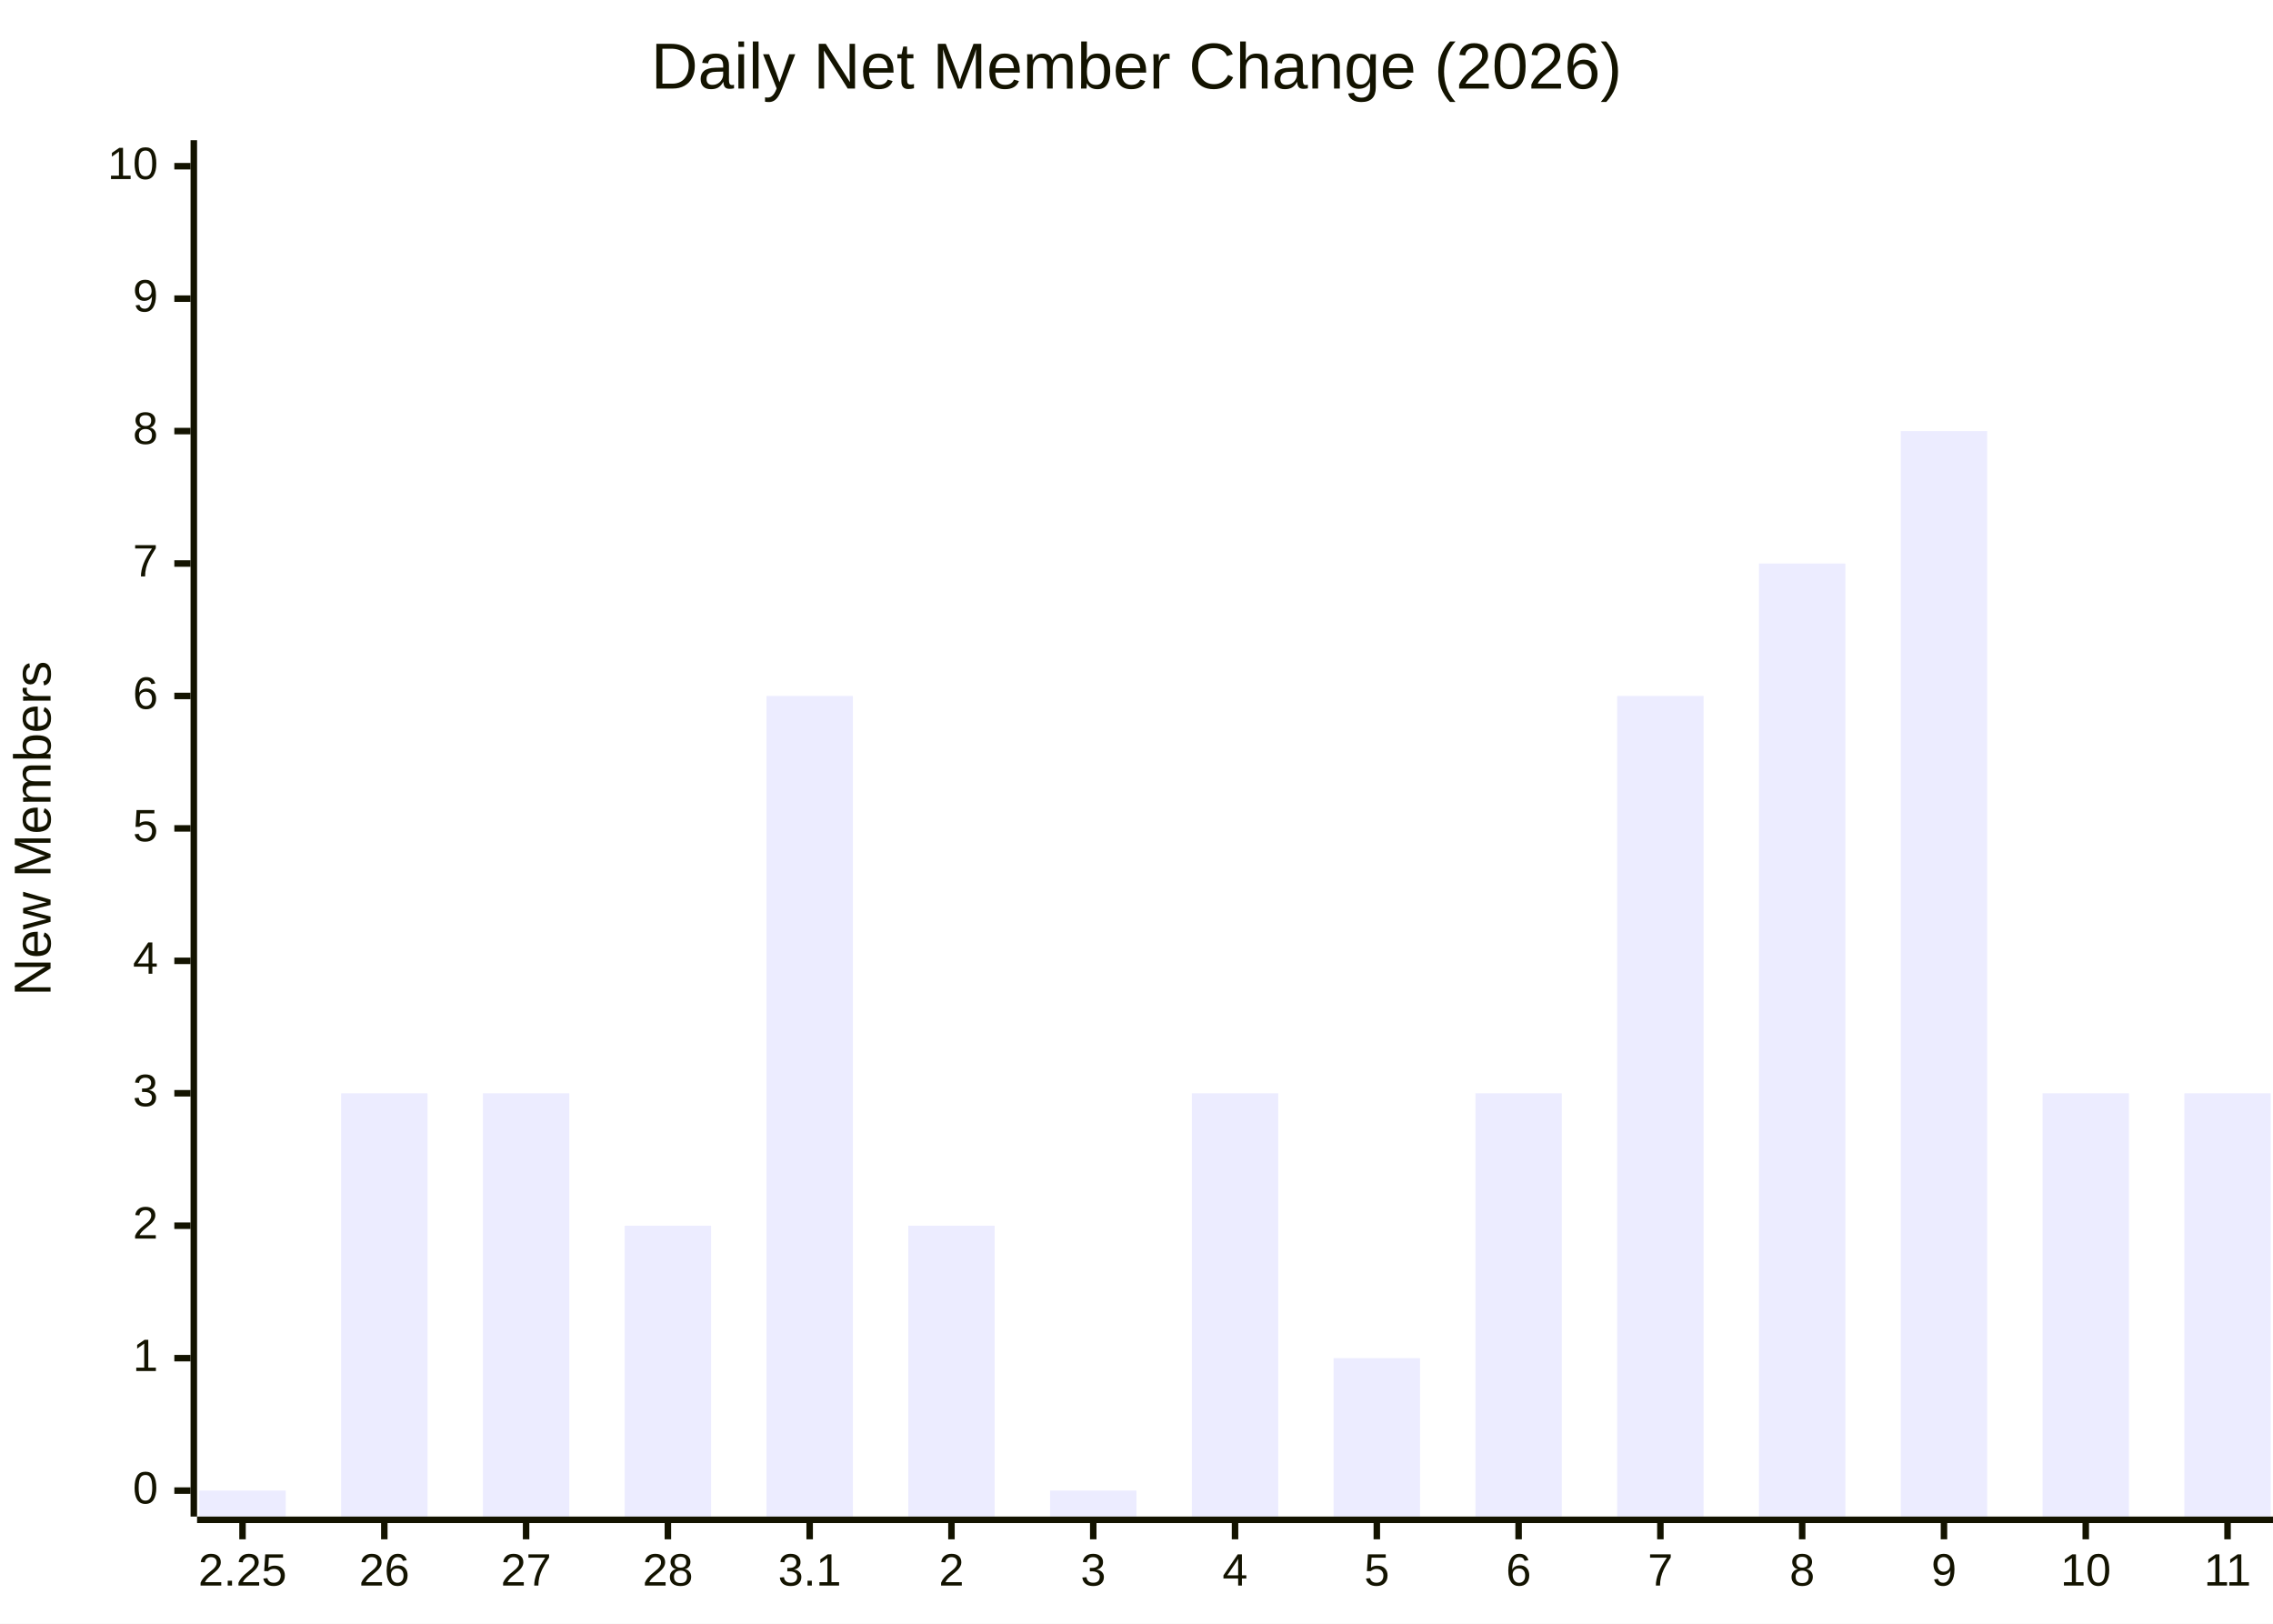
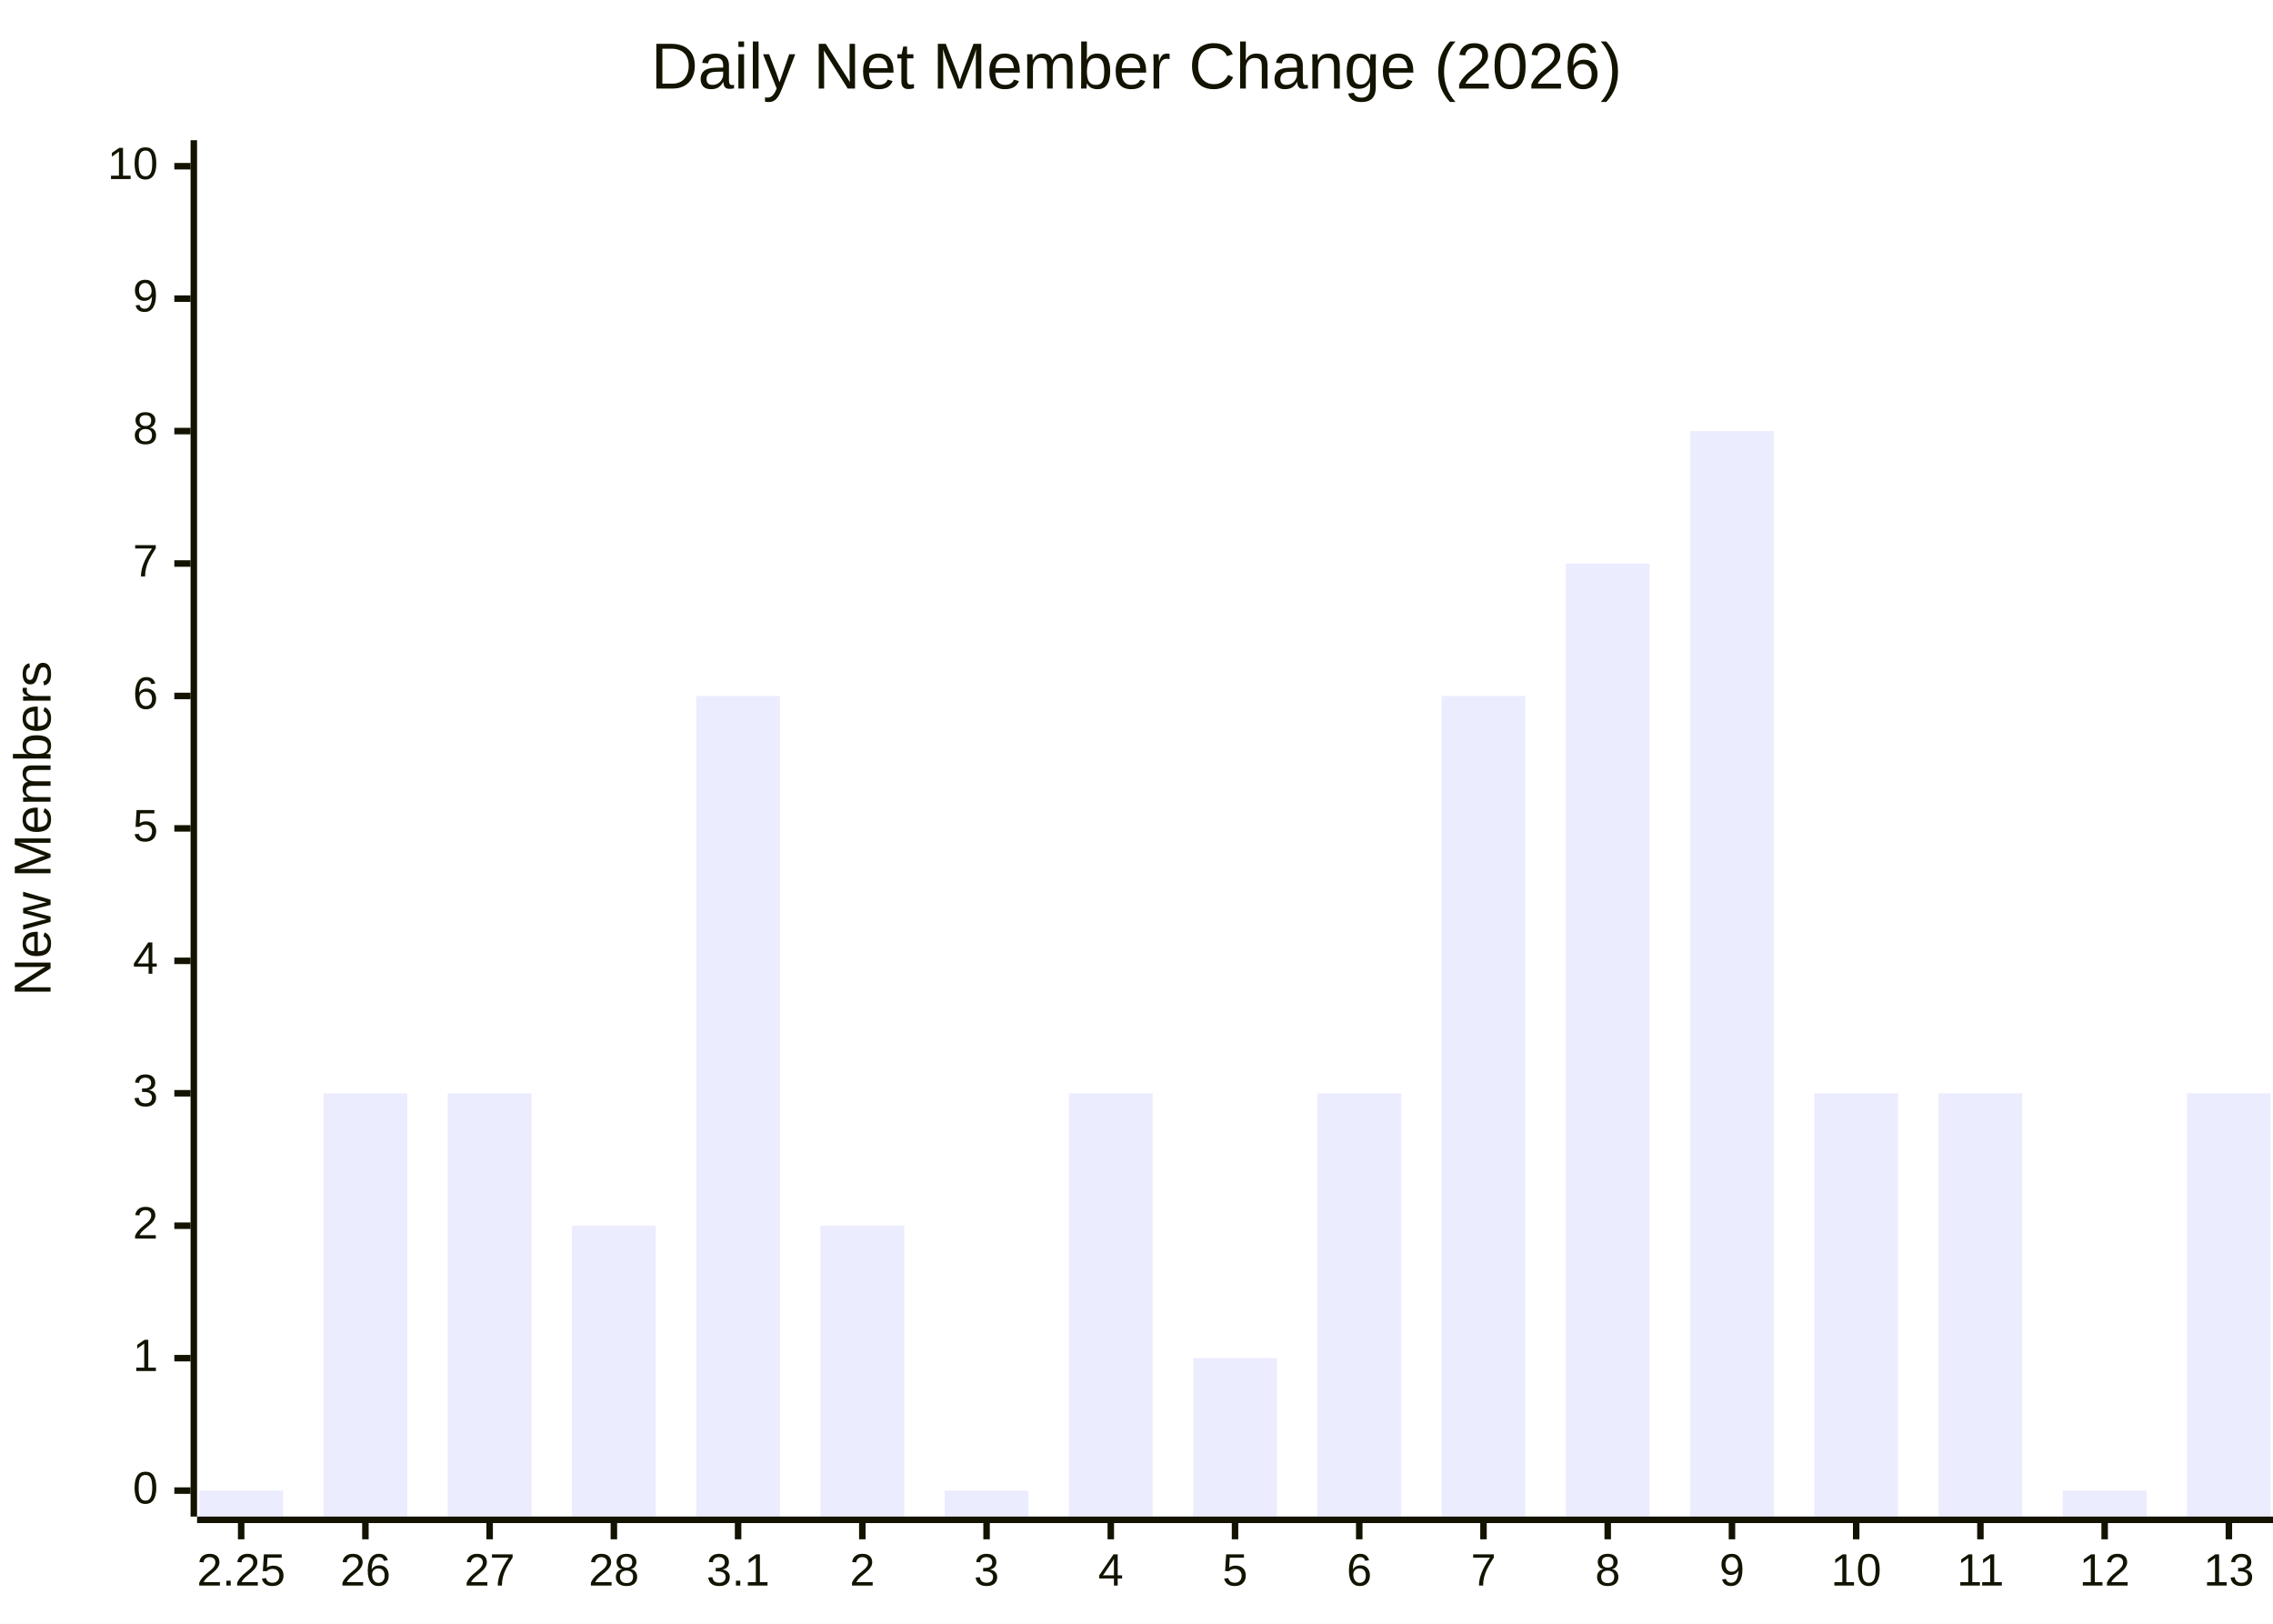
<svg xmlns="http://www.w3.org/2000/svg" id="my-svg" width="100%" style="max-width: 700px; background-color: white;" viewBox="0 0 700 500" role="graphics-document document" aria-roledescription="xychart">
  <style>#my-svg{font-family:"trebuchet ms",verdana,arial,sans-serif;font-size:16px;fill:#333;}@keyframes edge-animation-frame{from{stroke-dashoffset:0;}}@keyframes dash{to{stroke-dashoffset:0;}}#my-svg .edge-animation-slow{stroke-dasharray:9,5!important;stroke-dashoffset:900;animation:dash 50s linear infinite;stroke-linecap:round;}#my-svg .edge-animation-fast{stroke-dasharray:9,5!important;stroke-dashoffset:900;animation:dash 20s linear infinite;stroke-linecap:round;}#my-svg .error-icon{fill:#552222;}#my-svg .error-text{fill:#552222;stroke:#552222;}#my-svg .edge-thickness-normal{stroke-width:1px;}#my-svg .edge-thickness-thick{stroke-width:3.5px;}#my-svg .edge-pattern-solid{stroke-dasharray:0;}#my-svg .edge-thickness-invisible{stroke-width:0;fill:none;}#my-svg .edge-pattern-dashed{stroke-dasharray:3;}#my-svg .edge-pattern-dotted{stroke-dasharray:2;}#my-svg .marker{fill:#333333;stroke:#333333;}#my-svg .marker.cross{stroke:#333333;}#my-svg svg{font-family:"trebuchet ms",verdana,arial,sans-serif;font-size:16px;}#my-svg p{margin:0;}#my-svg :root{--mermaid-font-family:"trebuchet ms",verdana,arial,sans-serif;}</style>
  <g />
  <g class="main">
    <rect width="700" height="500" class="background" fill="white" />
    <g class="chart-title">
      <text x="0" y="0" fill="#131300" font-size="20" dominant-baseline="middle" text-anchor="middle" transform="translate(350, 21.58984) rotate(0)">Daily Net Member Change (2026)</text>
    </g>
    <g class="plot">
      <g class="bar-plot-0">
-         <rect x="61.388" y="459" width="26.6" height="8" fill="#ECECFF" stroke="#ECECFF" stroke-width="0" />
-         <rect x="105.053" y="336.654" width="26.6" height="130.346" fill="#ECECFF" stroke="#ECECFF" stroke-width="0" />
-         <rect x="148.718" y="336.654" width="26.6" height="130.346" fill="#ECECFF" stroke="#ECECFF" stroke-width="0" />
-         <rect x="192.383" y="377.436" width="26.6" height="89.564" fill="#ECECFF" stroke="#ECECFF" stroke-width="0" />
-         <rect x="236.048" y="214.308" width="26.6" height="252.692" fill="#ECECFF" stroke="#ECECFF" stroke-width="0" />
-         <rect x="279.713" y="377.436" width="26.6" height="89.564" fill="#ECECFF" stroke="#ECECFF" stroke-width="0" />
-         <rect x="323.379" y="459" width="26.6" height="8" fill="#ECECFF" stroke="#ECECFF" stroke-width="0" />
-         <rect x="367.044" y="336.654" width="26.6" height="130.346" fill="#ECECFF" stroke="#ECECFF" stroke-width="0" />
-         <rect x="410.709" y="418.218" width="26.6" height="48.782" fill="#ECECFF" stroke="#ECECFF" stroke-width="0" />
-         <rect x="454.374" y="336.654" width="26.6" height="130.346" fill="#ECECFF" stroke="#ECECFF" stroke-width="0" />
-         <rect x="498.039" y="214.308" width="26.6" height="252.692" fill="#ECECFF" stroke="#ECECFF" stroke-width="0" />
-         <rect x="541.704" y="173.526" width="26.6" height="293.474" fill="#ECECFF" stroke="#ECECFF" stroke-width="0" />
-         <rect x="585.37" y="132.744" width="26.6" height="334.256" fill="#ECECFF" stroke="#ECECFF" stroke-width="0" />
-         <rect x="629.035" y="336.654" width="26.6" height="130.346" fill="#ECECFF" stroke="#ECECFF" stroke-width="0" />
-         <rect x="672.7" y="336.654" width="26.6" height="130.346" fill="#ECECFF" stroke="#ECECFF" stroke-width="0" />
+         <rect x="61.367" y="459" width="25.813" height="8" fill="#ECECFF" stroke="#ECECFF" stroke-width="0" />
+         <rect x="99.626" y="336.654" width="25.813" height="130.346" fill="#ECECFF" stroke="#ECECFF" stroke-width="0" />
+         <rect x="137.884" y="336.654" width="25.813" height="130.346" fill="#ECECFF" stroke="#ECECFF" stroke-width="0" />
+         <rect x="176.143" y="377.436" width="25.813" height="89.564" fill="#ECECFF" stroke="#ECECFF" stroke-width="0" />
+         <rect x="214.402" y="214.308" width="25.813" height="252.692" fill="#ECECFF" stroke="#ECECFF" stroke-width="0" />
+         <rect x="252.661" y="377.436" width="25.813" height="89.564" fill="#ECECFF" stroke="#ECECFF" stroke-width="0" />
+         <rect x="290.92" y="459" width="25.813" height="8" fill="#ECECFF" stroke="#ECECFF" stroke-width="0" />
+         <rect x="329.178" y="336.654" width="25.813" height="130.346" fill="#ECECFF" stroke="#ECECFF" stroke-width="0" />
+         <rect x="367.437" y="418.218" width="25.813" height="48.782" fill="#ECECFF" stroke="#ECECFF" stroke-width="0" />
+         <rect x="405.696" y="336.654" width="25.813" height="130.346" fill="#ECECFF" stroke="#ECECFF" stroke-width="0" />
+         <rect x="443.955" y="214.308" width="25.813" height="252.692" fill="#ECECFF" stroke="#ECECFF" stroke-width="0" />
+         <rect x="482.213" y="173.526" width="25.813" height="293.474" fill="#ECECFF" stroke="#ECECFF" stroke-width="0" />
+         <rect x="520.472" y="132.744" width="25.813" height="334.256" fill="#ECECFF" stroke="#ECECFF" stroke-width="0" />
+         <rect x="558.731" y="336.654" width="25.813" height="130.346" fill="#ECECFF" stroke="#ECECFF" stroke-width="0" />
+         <rect x="596.99" y="336.654" width="25.813" height="130.346" fill="#ECECFF" stroke="#ECECFF" stroke-width="0" />
+         <rect x="635.249" y="459" width="25.813" height="8" fill="#ECECFF" stroke="#ECECFF" stroke-width="0" />
+         <rect x="673.507" y="336.654" width="25.813" height="130.346" fill="#ECECFF" stroke="#ECECFF" stroke-width="0" />
      </g>
    </g>
    <g class="bottom-axis">
      <g class="axis-line">
        <path d="M 60.688,468 L 700,468" fill="none" stroke="#131300" stroke-width="2" />
      </g>
      <g class="label">
-         <text x="0" y="0" fill="#131300" font-size="14" dominant-baseline="text-before-edge" text-anchor="middle" transform="translate(74.6875, 479) rotate(0)">2.25</text>
-         <text x="0" y="0" fill="#131300" font-size="14" dominant-baseline="text-before-edge" text-anchor="middle" transform="translate(118.3527, 479) rotate(0)">26</text>
-         <text x="0" y="0" fill="#131300" font-size="14" dominant-baseline="text-before-edge" text-anchor="middle" transform="translate(162.0179, 479) rotate(0)">27</text>
-         <text x="0" y="0" fill="#131300" font-size="14" dominant-baseline="text-before-edge" text-anchor="middle" transform="translate(205.683, 479) rotate(0)">28</text>
-         <text x="0" y="0" fill="#131300" font-size="14" dominant-baseline="text-before-edge" text-anchor="middle" transform="translate(249.3482, 479) rotate(0)">3.1</text>
-         <text x="0" y="0" fill="#131300" font-size="14" dominant-baseline="text-before-edge" text-anchor="middle" transform="translate(293.0134, 479) rotate(0)">2</text>
-         <text x="0" y="0" fill="#131300" font-size="14" dominant-baseline="text-before-edge" text-anchor="middle" transform="translate(336.6786, 479) rotate(0)">3</text>
-         <text x="0" y="0" fill="#131300" font-size="14" dominant-baseline="text-before-edge" text-anchor="middle" transform="translate(380.3438, 479) rotate(0)">4</text>
-         <text x="0" y="0" fill="#131300" font-size="14" dominant-baseline="text-before-edge" text-anchor="middle" transform="translate(424.0089, 479) rotate(0)">5</text>
-         <text x="0" y="0" fill="#131300" font-size="14" dominant-baseline="text-before-edge" text-anchor="middle" transform="translate(467.6741, 479) rotate(0)">6</text>
-         <text x="0" y="0" fill="#131300" font-size="14" dominant-baseline="text-before-edge" text-anchor="middle" transform="translate(511.3393, 479) rotate(0)">7</text>
-         <text x="0" y="0" fill="#131300" font-size="14" dominant-baseline="text-before-edge" text-anchor="middle" transform="translate(555.0045, 479) rotate(0)">8</text>
-         <text x="0" y="0" fill="#131300" font-size="14" dominant-baseline="text-before-edge" text-anchor="middle" transform="translate(598.6696, 479) rotate(0)">9</text>
-         <text x="0" y="0" fill="#131300" font-size="14" dominant-baseline="text-before-edge" text-anchor="middle" transform="translate(642.3348, 479) rotate(0)">10</text>
-         <text x="0" y="0" fill="#131300" font-size="14" dominant-baseline="text-before-edge" text-anchor="middle" transform="translate(686, 479) rotate(0)">11</text>
+         <text x="0" y="0" fill="#131300" font-size="14" dominant-baseline="text-before-edge" text-anchor="middle" transform="translate(74.27344, 479) rotate(0)">2.25</text>
+         <text x="0" y="0" fill="#131300" font-size="14" dominant-baseline="text-before-edge" text-anchor="middle" transform="translate(112.5322, 479) rotate(0)">26</text>
+         <text x="0" y="0" fill="#131300" font-size="14" dominant-baseline="text-before-edge" text-anchor="middle" transform="translate(150.791, 479) rotate(0)">27</text>
+         <text x="0" y="0" fill="#131300" font-size="14" dominant-baseline="text-before-edge" text-anchor="middle" transform="translate(189.0498, 479) rotate(0)">28</text>
+         <text x="0" y="0" fill="#131300" font-size="14" dominant-baseline="text-before-edge" text-anchor="middle" transform="translate(227.3086, 479) rotate(0)">3.1</text>
+         <text x="0" y="0" fill="#131300" font-size="14" dominant-baseline="text-before-edge" text-anchor="middle" transform="translate(265.5674, 479) rotate(0)">2</text>
+         <text x="0" y="0" fill="#131300" font-size="14" dominant-baseline="text-before-edge" text-anchor="middle" transform="translate(303.8262, 479) rotate(0)">3</text>
+         <text x="0" y="0" fill="#131300" font-size="14" dominant-baseline="text-before-edge" text-anchor="middle" transform="translate(342.085, 479) rotate(0)">4</text>
+         <text x="0" y="0" fill="#131300" font-size="14" dominant-baseline="text-before-edge" text-anchor="middle" transform="translate(380.3438, 479) rotate(0)">5</text>
+         <text x="0" y="0" fill="#131300" font-size="14" dominant-baseline="text-before-edge" text-anchor="middle" transform="translate(418.6025, 479) rotate(0)">6</text>
+         <text x="0" y="0" fill="#131300" font-size="14" dominant-baseline="text-before-edge" text-anchor="middle" transform="translate(456.8613, 479) rotate(0)">7</text>
+         <text x="0" y="0" fill="#131300" font-size="14" dominant-baseline="text-before-edge" text-anchor="middle" transform="translate(495.1201, 479) rotate(0)">8</text>
+         <text x="0" y="0" fill="#131300" font-size="14" dominant-baseline="text-before-edge" text-anchor="middle" transform="translate(533.3789, 479) rotate(0)">9</text>
+         <text x="0" y="0" fill="#131300" font-size="14" dominant-baseline="text-before-edge" text-anchor="middle" transform="translate(571.6377, 479) rotate(0)">10</text>
+         <text x="0" y="0" fill="#131300" font-size="14" dominant-baseline="text-before-edge" text-anchor="middle" transform="translate(609.8965, 479) rotate(0)">11</text>
+         <text x="0" y="0" fill="#131300" font-size="14" dominant-baseline="text-before-edge" text-anchor="middle" transform="translate(648.1553, 479) rotate(0)">12</text>
+         <text x="0" y="0" fill="#131300" font-size="14" dominant-baseline="text-before-edge" text-anchor="middle" transform="translate(686.4141, 479) rotate(0)">13</text>
      </g>
      <g class="ticks">
-         <path d="M 74.688,469 L 74.688,474" fill="none" stroke="#131300" stroke-width="2" />
-         <path d="M 118.353,469 L 118.353,474" fill="none" stroke="#131300" stroke-width="2" />
-         <path d="M 162.018,469 L 162.018,474" fill="none" stroke="#131300" stroke-width="2" />
-         <path d="M 205.683,469 L 205.683,474" fill="none" stroke="#131300" stroke-width="2" />
-         <path d="M 249.348,469 L 249.348,474" fill="none" stroke="#131300" stroke-width="2" />
-         <path d="M 293.013,469 L 293.013,474" fill="none" stroke="#131300" stroke-width="2" />
-         <path d="M 336.679,469 L 336.679,474" fill="none" stroke="#131300" stroke-width="2" />
+         <path d="M 74.273,469 L 74.273,474" fill="none" stroke="#131300" stroke-width="2" />
+         <path d="M 112.532,469 L 112.532,474" fill="none" stroke="#131300" stroke-width="2" />
+         <path d="M 150.791,469 L 150.791,474" fill="none" stroke="#131300" stroke-width="2" />
+         <path d="M 189.05,469 L 189.05,474" fill="none" stroke="#131300" stroke-width="2" />
+         <path d="M 227.309,469 L 227.309,474" fill="none" stroke="#131300" stroke-width="2" />
+         <path d="M 265.567,469 L 265.567,474" fill="none" stroke="#131300" stroke-width="2" />
+         <path d="M 303.826,469 L 303.826,474" fill="none" stroke="#131300" stroke-width="2" />
+         <path d="M 342.085,469 L 342.085,474" fill="none" stroke="#131300" stroke-width="2" />
        <path d="M 380.344,469 L 380.344,474" fill="none" stroke="#131300" stroke-width="2" />
-         <path d="M 424.009,469 L 424.009,474" fill="none" stroke="#131300" stroke-width="2" />
-         <path d="M 467.674,469 L 467.674,474" fill="none" stroke="#131300" stroke-width="2" />
-         <path d="M 511.339,469 L 511.339,474" fill="none" stroke="#131300" stroke-width="2" />
-         <path d="M 555.004,469 L 555.004,474" fill="none" stroke="#131300" stroke-width="2" />
-         <path d="M 598.67,469 L 598.67,474" fill="none" stroke="#131300" stroke-width="2" />
-         <path d="M 642.335,469 L 642.335,474" fill="none" stroke="#131300" stroke-width="2" />
-         <path d="M 686,469 L 686,474" fill="none" stroke="#131300" stroke-width="2" />
+         <path d="M 418.603,469 L 418.603,474" fill="none" stroke="#131300" stroke-width="2" />
+         <path d="M 456.861,469 L 456.861,474" fill="none" stroke="#131300" stroke-width="2" />
+         <path d="M 495.12,469 L 495.12,474" fill="none" stroke="#131300" stroke-width="2" />
+         <path d="M 533.379,469 L 533.379,474" fill="none" stroke="#131300" stroke-width="2" />
+         <path d="M 571.638,469 L 571.638,474" fill="none" stroke="#131300" stroke-width="2" />
+         <path d="M 609.896,469 L 609.896,474" fill="none" stroke="#131300" stroke-width="2" />
+         <path d="M 648.155,469 L 648.155,474" fill="none" stroke="#131300" stroke-width="2" />
+         <path d="M 686.414,469 L 686.414,474" fill="none" stroke="#131300" stroke-width="2" />
      </g>
    </g>
    <g class="left-axis">
      <g class="axisl-line">
        <path d="M 59.688,43.18 L 59.688,467" fill="none" stroke="#131300" stroke-width="2" />
      </g>
      <g class="label">
        <text x="0" y="0" fill="#131300" font-size="14" dominant-baseline="middle" text-anchor="end" transform="translate(48.6875, 51.17969) rotate(0)">10</text>
        <text x="0" y="0" fill="#131300" font-size="14" dominant-baseline="middle" text-anchor="end" transform="translate(48.6875, 91.96172) rotate(0)">9</text>
        <text x="0" y="0" fill="#131300" font-size="14" dominant-baseline="middle" text-anchor="end" transform="translate(48.6875, 132.7437) rotate(0)">8</text>
        <text x="0" y="0" fill="#131300" font-size="14" dominant-baseline="middle" text-anchor="end" transform="translate(48.6875, 173.5258) rotate(0)">7</text>
        <text x="0" y="0" fill="#131300" font-size="14" dominant-baseline="middle" text-anchor="end" transform="translate(48.6875, 214.3078) rotate(0)">6</text>
        <text x="0" y="0" fill="#131300" font-size="14" dominant-baseline="middle" text-anchor="end" transform="translate(48.6875, 255.0898) rotate(0)">5</text>
        <text x="0" y="0" fill="#131300" font-size="14" dominant-baseline="middle" text-anchor="end" transform="translate(48.6875, 295.8719) rotate(0)">4</text>
        <text x="0" y="0" fill="#131300" font-size="14" dominant-baseline="middle" text-anchor="end" transform="translate(48.6875, 336.6539) rotate(0)">3</text>
        <text x="0" y="0" fill="#131300" font-size="14" dominant-baseline="middle" text-anchor="end" transform="translate(48.6875, 377.4359) rotate(0)">2</text>
        <text x="0" y="0" fill="#131300" font-size="14" dominant-baseline="middle" text-anchor="end" transform="translate(48.6875, 418.218) rotate(0)">1</text>
        <text x="0" y="0" fill="#131300" font-size="14" dominant-baseline="middle" text-anchor="end" transform="translate(48.6875, 459) rotate(0)">0</text>
      </g>
      <g class="ticks">
        <path d="M 58.688,51.18 L 53.688,51.18" fill="none" stroke="#131300" stroke-width="2" />
        <path d="M 58.688,91.962 L 53.688,91.962" fill="none" stroke="#131300" stroke-width="2" />
        <path d="M 58.688,132.744 L 53.688,132.744" fill="none" stroke="#131300" stroke-width="2" />
        <path d="M 58.688,173.526 L 53.688,173.526" fill="none" stroke="#131300" stroke-width="2" />
        <path d="M 58.688,214.308 L 53.688,214.308" fill="none" stroke="#131300" stroke-width="2" />
        <path d="M 58.688,255.09 L 53.688,255.09" fill="none" stroke="#131300" stroke-width="2" />
        <path d="M 58.688,295.872 L 53.688,295.872" fill="none" stroke="#131300" stroke-width="2" />
        <path d="M 58.688,336.654 L 53.688,336.654" fill="none" stroke="#131300" stroke-width="2" />
        <path d="M 58.688,377.436 L 53.688,377.436" fill="none" stroke="#131300" stroke-width="2" />
        <path d="M 58.688,418.218 L 53.688,418.218" fill="none" stroke="#131300" stroke-width="2" />
        <path d="M 58.688,459 L 53.688,459" fill="none" stroke="#131300" stroke-width="2" />
      </g>
      <g class="title">
        <text x="0" y="0" fill="#131300" font-size="16" dominant-baseline="text-before-edge" text-anchor="middle" transform="translate(5, 255.0898) rotate(270)">New Members</text>
      </g>
    </g>
  </g>
  <g class="mermaid-tmp-group" />
</svg>
